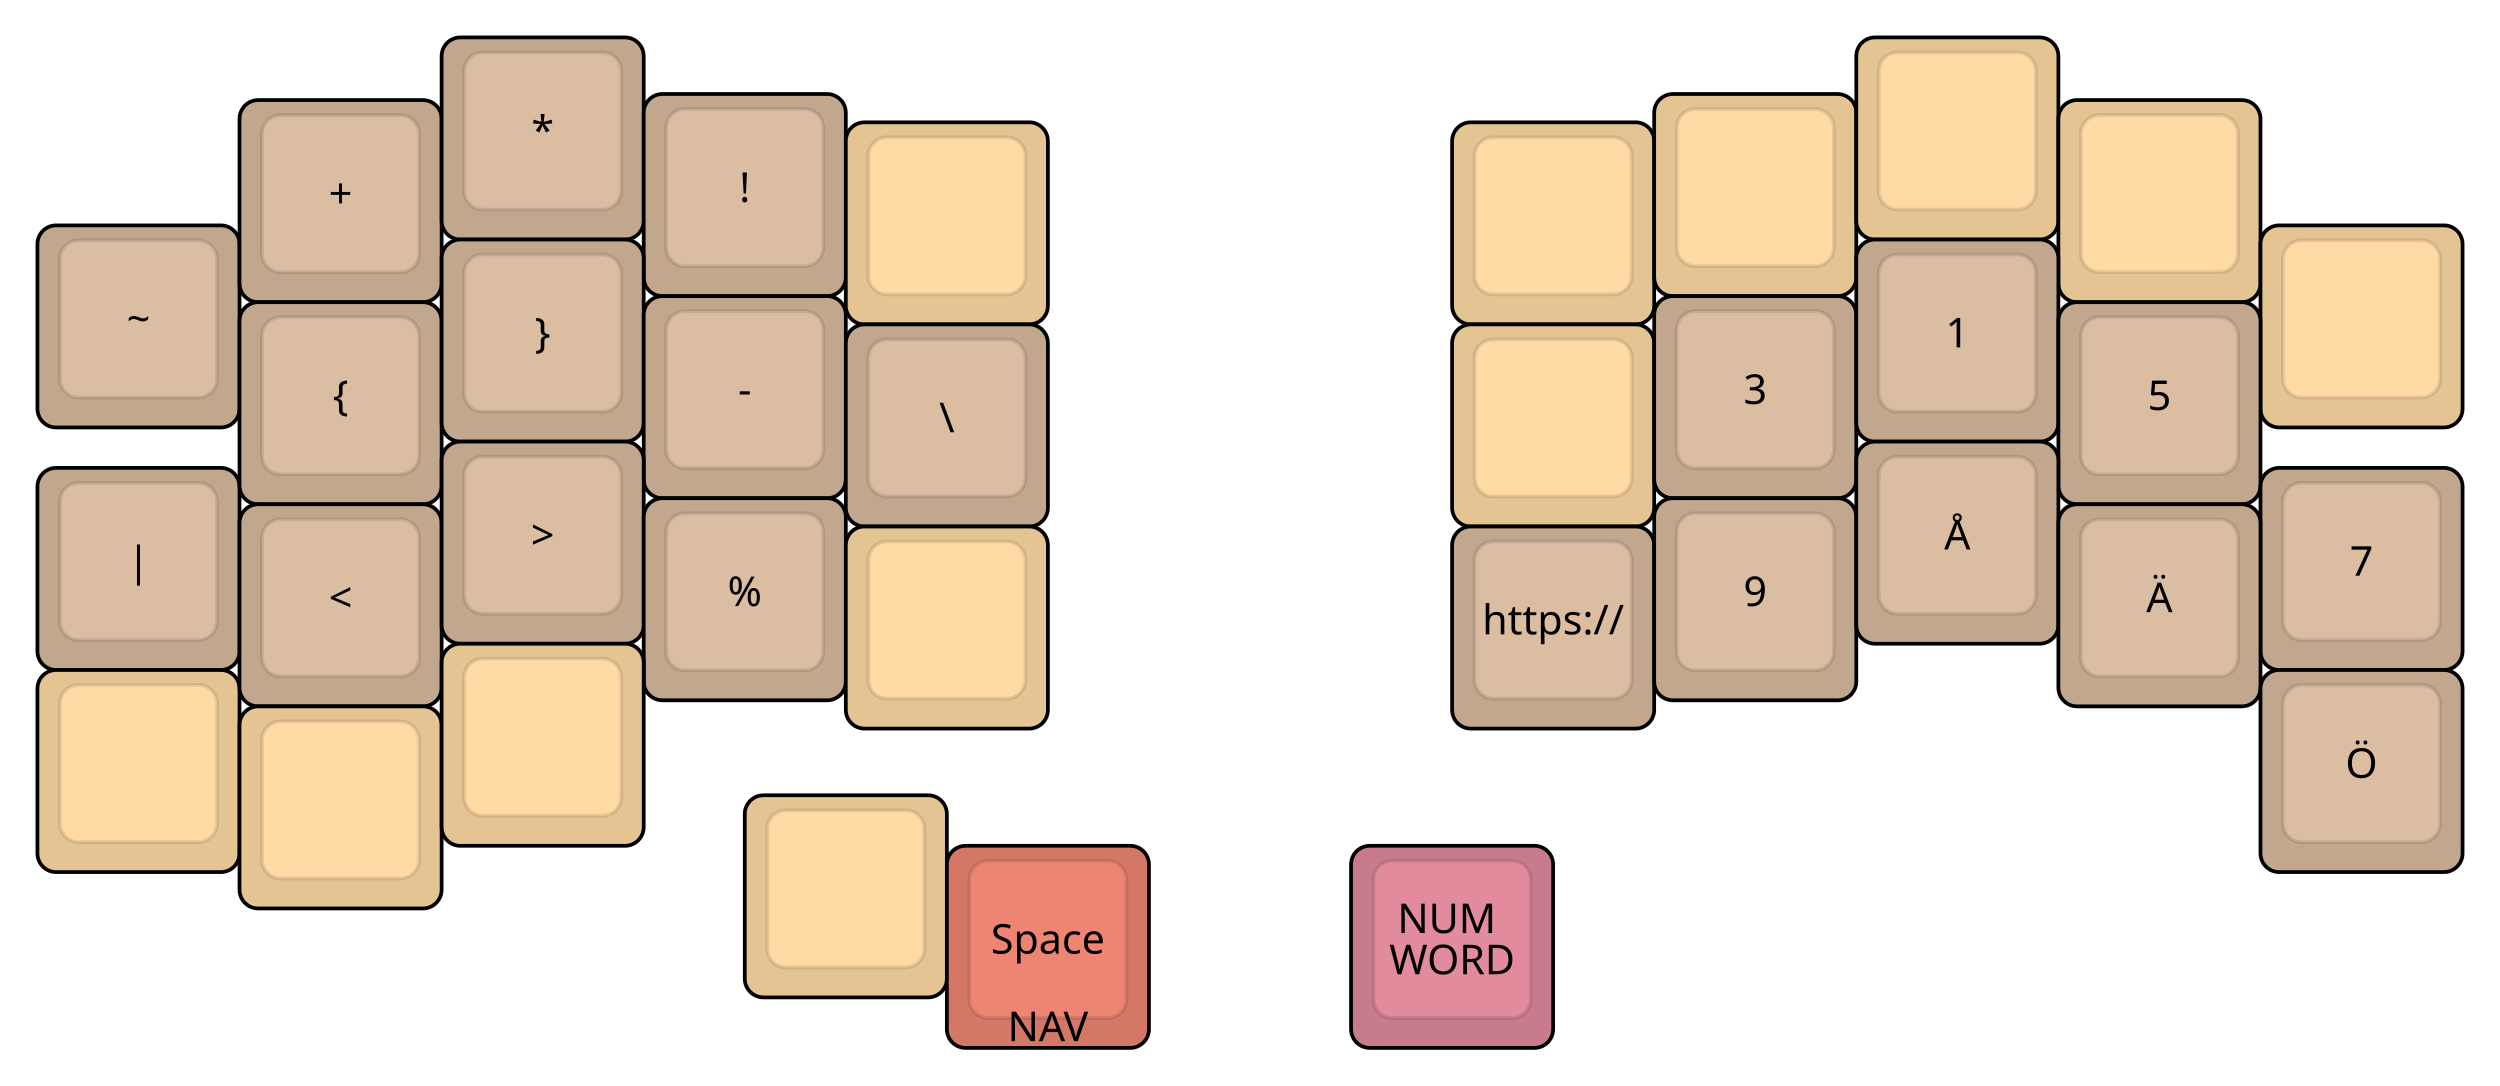
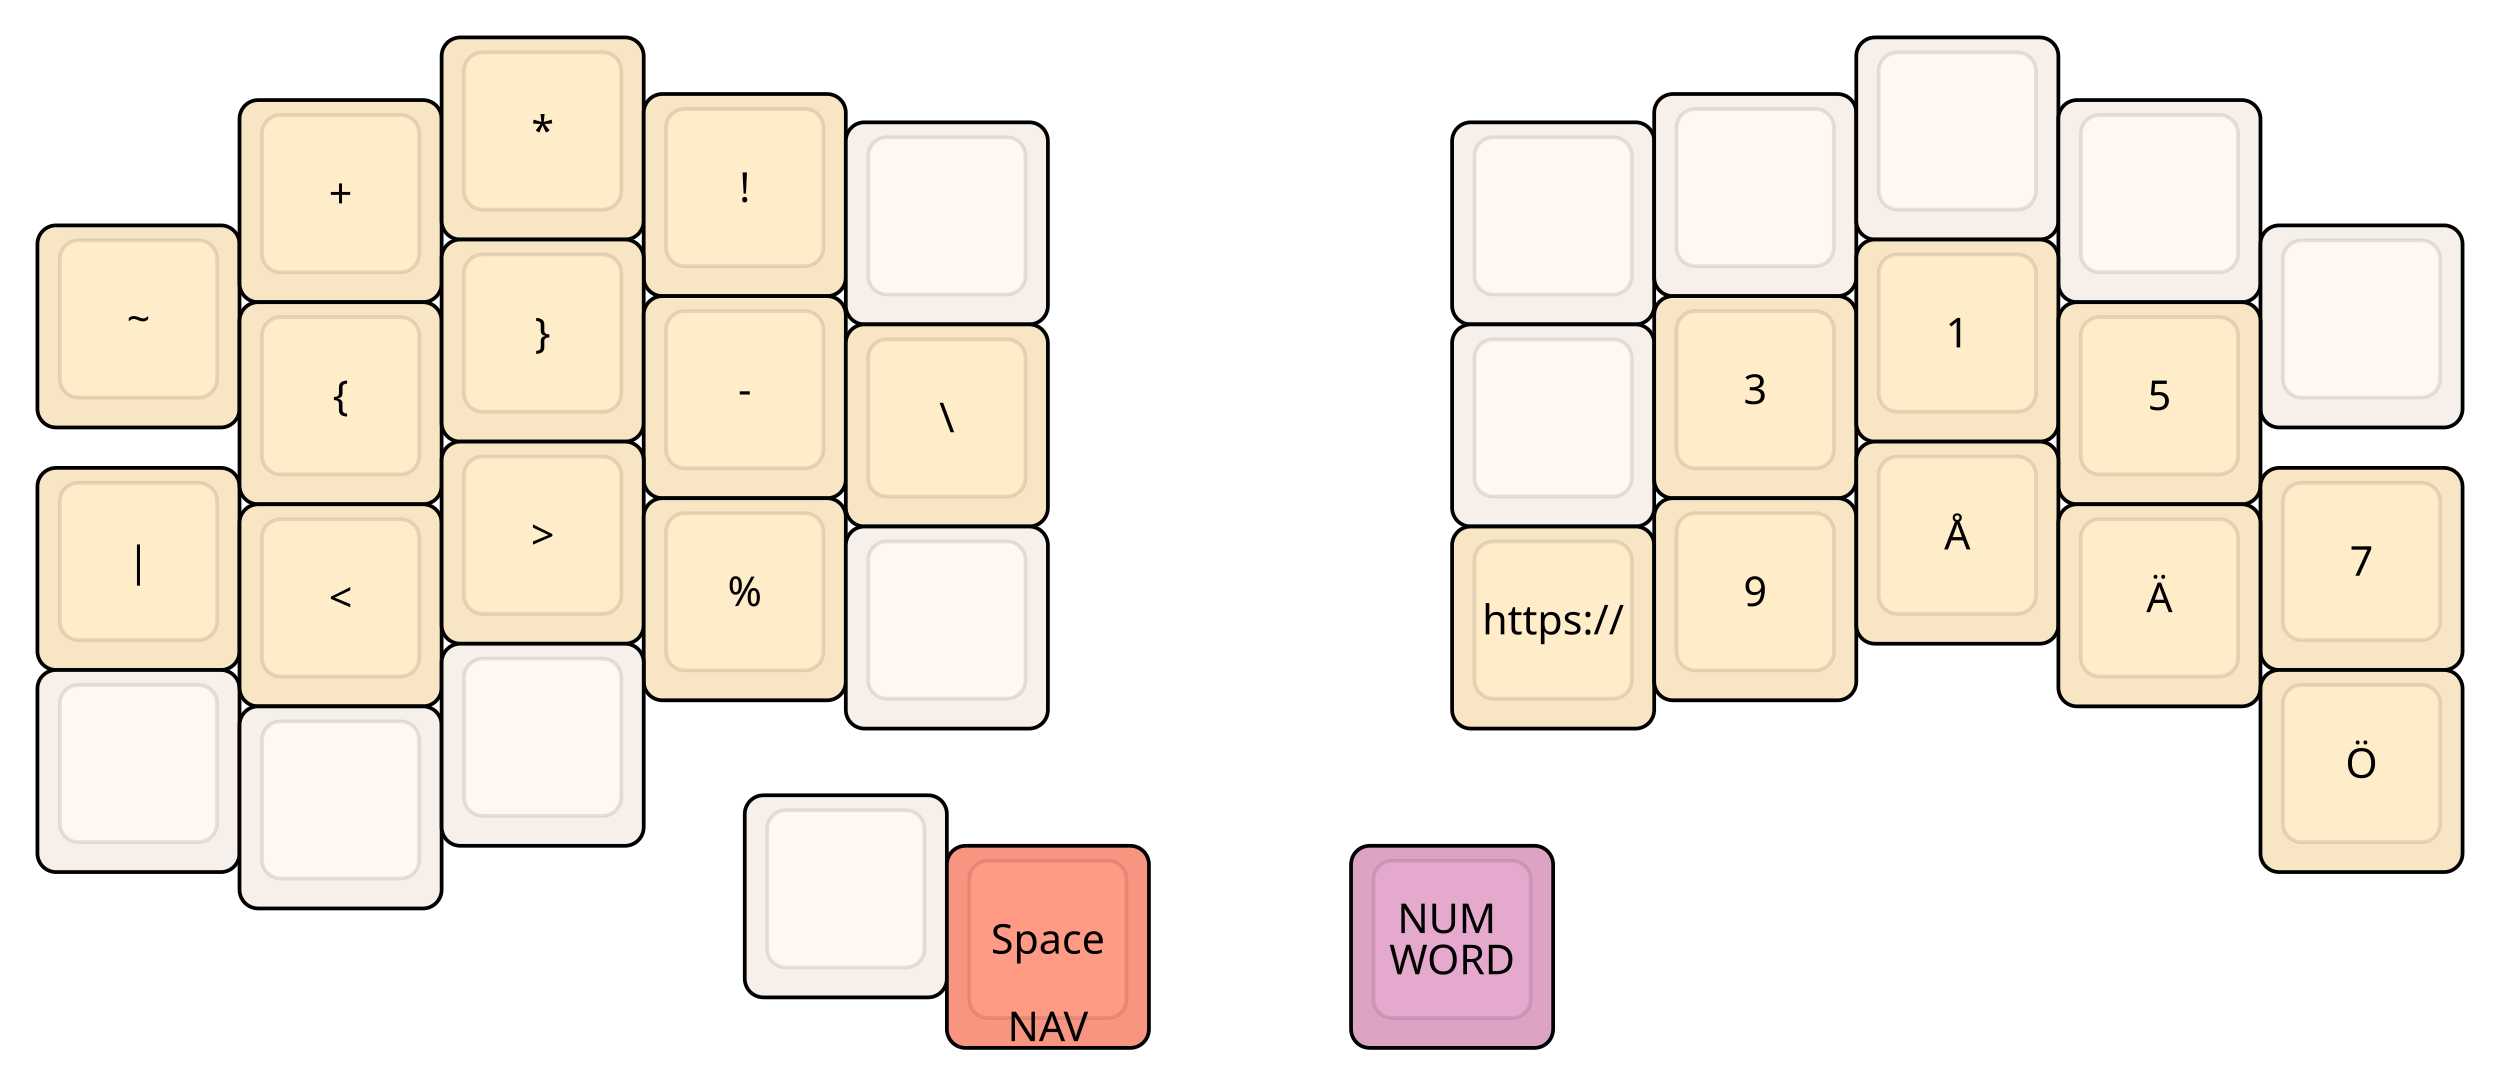
<svg xmlns="http://www.w3.org/2000/svg" width="668px" height="290x" viewBox="0 0 668 290">
  <style type="text/css">
    .keycap .border { stroke: black; stroke-width: 1; }
    .keycap .inner.border { stroke: rgba(0,0,0,.1); }
    .keycap { font-family: sans-serif; font-size: 11px}
    .combos .keycap { font-size: 8px}
  </style>
  <g class="keycap default">
-     <rect x="10" y="60.22" width="54" height="54" rx="5" fill="#c1a78e" class="outer border" />
-     <rect x="16" y="64.22" width="42" height="42" rx="5" fill="#dbbda1" class="inner border" />
+     <rect x="10" y="60.22" width="54" height="54" rx="5" fill="#f7e5c3" class="outer border" />
+     <rect x="16" y="64.22" width="42" height="42" rx="5" fill="#ffecc9" class="inner border" />
    <text x="37" y="85.22" text-anchor="middle" dominant-baseline="middle" class="main">
      <tspan x="37" dy="0">~</tspan>
    </text>
  </g>
  <g class="keycap default">
-     <rect x="64" y="26.74" width="54" height="54" rx="5" fill="#c1a78e" class="outer border" />
-     <rect x="70" y="30.74" width="42" height="42" rx="5" fill="#dbbda1" class="inner border" />
+     <rect x="64" y="26.74" width="54" height="54" rx="5" fill="#f7e5c3" class="outer border" />
+     <rect x="70" y="30.74" width="42" height="42" rx="5" fill="#ffecc9" class="inner border" />
    <text x="91" y="51.74" text-anchor="middle" dominant-baseline="middle" class="main">
      <tspan x="91" dy="0">+</tspan>
    </text>
  </g>
  <g class="keycap default">
-     <rect x="118" y="10" width="54" height="54" rx="5" fill="#c1a78e" class="outer border" />
-     <rect x="124" y="14" width="42" height="42" rx="5" fill="#dbbda1" class="inner border" />
+     <rect x="118" y="10" width="54" height="54" rx="5" fill="#f7e5c3" class="outer border" />
+     <rect x="124" y="14" width="42" height="42" rx="5" fill="#ffecc9" class="inner border" />
    <text x="145" y="35" text-anchor="middle" dominant-baseline="middle" class="main">
      <tspan x="145" dy="0">*</tspan>
    </text>
  </g>
  <g class="keycap default">
-     <rect x="172" y="25.12" width="54" height="54" rx="5" fill="#c1a78e" class="outer border" />
-     <rect x="178" y="29.12" width="42" height="42" rx="5" fill="#dbbda1" class="inner border" />
+     <rect x="172" y="25.12" width="54" height="54" rx="5" fill="#f7e5c3" class="outer border" />
+     <rect x="178" y="29.12" width="42" height="42" rx="5" fill="#ffecc9" class="inner border" />
    <text x="199" y="50.12" text-anchor="middle" dominant-baseline="middle" class="main">
      <tspan x="199" dy="0">!</tspan>
    </text>
  </g>
  <g class="keycap combo_background">
-     <rect x="226" y="32.68" width="54" height="54" rx="5" fill="#e5c494" class="outer border" />
-     <rect x="232" y="36.68" width="42" height="42" rx="5" fill="#ffdaa4" class="inner border" />
-   </g>
-   <g class="keycap combo_background">
-     <rect x="388" y="32.68" width="54" height="54" rx="5" fill="#e5c494" class="outer border" />
-     <rect x="394" y="36.68" width="42" height="42" rx="5" fill="#ffdaa4" class="inner border" />
-   </g>
-   <g class="keycap combo_background">
-     <rect x="442" y="25.12" width="54" height="54" rx="5" fill="#e5c494" class="outer border" />
-     <rect x="448" y="29.12" width="42" height="42" rx="5" fill="#ffdaa4" class="inner border" />
-   </g>
-   <g class="keycap combo_background">
-     <rect x="496" y="10" width="54" height="54" rx="5" fill="#e5c494" class="outer border" />
-     <rect x="502" y="14" width="42" height="42" rx="5" fill="#ffdaa4" class="inner border" />
-   </g>
-   <g class="keycap combo_background">
-     <rect x="550" y="26.74" width="54" height="54" rx="5" fill="#e5c494" class="outer border" />
-     <rect x="556" y="30.74" width="42" height="42" rx="5" fill="#ffdaa4" class="inner border" />
-   </g>
-   <g class="keycap combo_background">
-     <rect x="604" y="60.22" width="54" height="54" rx="5" fill="#e5c494" class="outer border" />
-     <rect x="610" y="64.22" width="42" height="42" rx="5" fill="#ffdaa4" class="inner border" />
-   </g>
-   <g class="keycap default">
-     <rect x="10" y="125.02" width="54" height="54" rx="5" fill="#c1a78e" class="outer border" />
-     <rect x="16" y="129.02" width="42" height="42" rx="5" fill="#dbbda1" class="inner border" />
+     <rect x="226" y="32.68" width="54" height="54" rx="5" fill="#f7f0ea" class="outer border" />
+     <rect x="232" y="36.68" width="42" height="42" rx="5" fill="#fff7f1" class="inner border" />
+   </g>
+   <g class="keycap combo_background">
+     <rect x="388" y="32.68" width="54" height="54" rx="5" fill="#f7f0ea" class="outer border" />
+     <rect x="394" y="36.68" width="42" height="42" rx="5" fill="#fff7f1" class="inner border" />
+   </g>
+   <g class="keycap combo_background">
+     <rect x="442" y="25.12" width="54" height="54" rx="5" fill="#f7f0ea" class="outer border" />
+     <rect x="448" y="29.12" width="42" height="42" rx="5" fill="#fff7f1" class="inner border" />
+   </g>
+   <g class="keycap combo_background">
+     <rect x="496" y="10" width="54" height="54" rx="5" fill="#f7f0ea" class="outer border" />
+     <rect x="502" y="14" width="42" height="42" rx="5" fill="#fff7f1" class="inner border" />
+   </g>
+   <g class="keycap combo_background">
+     <rect x="550" y="26.74" width="54" height="54" rx="5" fill="#f7f0ea" class="outer border" />
+     <rect x="556" y="30.74" width="42" height="42" rx="5" fill="#fff7f1" class="inner border" />
+   </g>
+   <g class="keycap combo_background">
+     <rect x="604" y="60.22" width="54" height="54" rx="5" fill="#f7f0ea" class="outer border" />
+     <rect x="610" y="64.22" width="42" height="42" rx="5" fill="#fff7f1" class="inner border" />
+   </g>
+   <g class="keycap default">
+     <rect x="10" y="125.02" width="54" height="54" rx="5" fill="#f7e5c3" class="outer border" />
+     <rect x="16" y="129.02" width="42" height="42" rx="5" fill="#ffecc9" class="inner border" />
    <text x="37" y="150.02" text-anchor="middle" dominant-baseline="middle" class="main">
      <tspan x="37" dy="0">|</tspan>
    </text>
  </g>
  <g class="keycap default">
-     <rect x="64" y="80.74" width="54" height="54" rx="5" fill="#c1a78e" class="outer border" />
-     <rect x="70" y="84.74" width="42" height="42" rx="5" fill="#dbbda1" class="inner border" />
+     <rect x="64" y="80.74" width="54" height="54" rx="5" fill="#f7e5c3" class="outer border" />
+     <rect x="70" y="84.74" width="42" height="42" rx="5" fill="#ffecc9" class="inner border" />
    <text x="91" y="105.74" text-anchor="middle" dominant-baseline="middle" class="main">
      <tspan x="91" dy="0">{</tspan>
    </text>
  </g>
  <g class="keycap default">
-     <rect x="118" y="64" width="54" height="54" rx="5" fill="#c1a78e" class="outer border" />
-     <rect x="124" y="68" width="42" height="42" rx="5" fill="#dbbda1" class="inner border" />
+     <rect x="118" y="64" width="54" height="54" rx="5" fill="#f7e5c3" class="outer border" />
+     <rect x="124" y="68" width="42" height="42" rx="5" fill="#ffecc9" class="inner border" />
    <text x="145" y="89" text-anchor="middle" dominant-baseline="middle" class="main">
      <tspan x="145" dy="0">}</tspan>
    </text>
  </g>
  <g class="keycap default">
-     <rect x="172" y="79.12" width="54" height="54" rx="5" fill="#c1a78e" class="outer border" />
-     <rect x="178" y="83.12" width="42" height="42" rx="5" fill="#dbbda1" class="inner border" />
+     <rect x="172" y="79.12" width="54" height="54" rx="5" fill="#f7e5c3" class="outer border" />
+     <rect x="178" y="83.12" width="42" height="42" rx="5" fill="#ffecc9" class="inner border" />
    <text x="199" y="104.12" text-anchor="middle" dominant-baseline="middle" class="main">
      <tspan x="199" dy="0">-</tspan>
    </text>
  </g>
  <g class="keycap default">
-     <rect x="226" y="86.68" width="54" height="54" rx="5" fill="#c1a78e" class="outer border" />
-     <rect x="232" y="90.68" width="42" height="42" rx="5" fill="#dbbda1" class="inner border" />
+     <rect x="226" y="86.68" width="54" height="54" rx="5" fill="#f7e5c3" class="outer border" />
+     <rect x="232" y="90.68" width="42" height="42" rx="5" fill="#ffecc9" class="inner border" />
    <text x="253" y="111.68" text-anchor="middle" dominant-baseline="middle" class="main">
      <tspan x="253" dy="0">\</tspan>
    </text>
  </g>
  <g class="keycap combo_background">
-     <rect x="388" y="86.68" width="54" height="54" rx="5" fill="#e5c494" class="outer border" />
-     <rect x="394" y="90.68" width="42" height="42" rx="5" fill="#ffdaa4" class="inner border" />
-   </g>
-   <g class="keycap default">
-     <rect x="442" y="79.12" width="54" height="54" rx="5" fill="#c1a78e" class="outer border" />
-     <rect x="448" y="83.12" width="42" height="42" rx="5" fill="#dbbda1" class="inner border" />
+     <rect x="388" y="86.68" width="54" height="54" rx="5" fill="#f7f0ea" class="outer border" />
+     <rect x="394" y="90.68" width="42" height="42" rx="5" fill="#fff7f1" class="inner border" />
+   </g>
+   <g class="keycap default">
+     <rect x="442" y="79.12" width="54" height="54" rx="5" fill="#f7e5c3" class="outer border" />
+     <rect x="448" y="83.12" width="42" height="42" rx="5" fill="#ffecc9" class="inner border" />
    <text x="469" y="104.12" text-anchor="middle" dominant-baseline="middle" class="main">
      <tspan x="469" dy="0">3</tspan>
    </text>
  </g>
  <g class="keycap default">
-     <rect x="496" y="64" width="54" height="54" rx="5" fill="#c1a78e" class="outer border" />
-     <rect x="502" y="68" width="42" height="42" rx="5" fill="#dbbda1" class="inner border" />
+     <rect x="496" y="64" width="54" height="54" rx="5" fill="#f7e5c3" class="outer border" />
+     <rect x="502" y="68" width="42" height="42" rx="5" fill="#ffecc9" class="inner border" />
    <text x="523" y="89" text-anchor="middle" dominant-baseline="middle" class="main">
      <tspan x="523" dy="0">1</tspan>
    </text>
  </g>
  <g class="keycap default">
-     <rect x="550" y="80.74" width="54" height="54" rx="5" fill="#c1a78e" class="outer border" />
-     <rect x="556" y="84.74" width="42" height="42" rx="5" fill="#dbbda1" class="inner border" />
+     <rect x="550" y="80.74" width="54" height="54" rx="5" fill="#f7e5c3" class="outer border" />
+     <rect x="556" y="84.74" width="42" height="42" rx="5" fill="#ffecc9" class="inner border" />
    <text x="577" y="105.74" text-anchor="middle" dominant-baseline="middle" class="main">
      <tspan x="577" dy="0">5</tspan>
    </text>
  </g>
  <g class="keycap default">
-     <rect x="604" y="125.02" width="54" height="54" rx="5" fill="#c1a78e" class="outer border" />
-     <rect x="610" y="129.02" width="42" height="42" rx="5" fill="#dbbda1" class="inner border" />
+     <rect x="604" y="125.02" width="54" height="54" rx="5" fill="#f7e5c3" class="outer border" />
+     <rect x="610" y="129.02" width="42" height="42" rx="5" fill="#ffecc9" class="inner border" />
    <text x="631" y="150.02" text-anchor="middle" dominant-baseline="middle" class="main">
      <tspan x="631" dy="0">7</tspan>
    </text>
  </g>
  <g class="keycap combo_background">
-     <rect x="10" y="179.02" width="54" height="54" rx="5" fill="#e5c494" class="outer border" />
-     <rect x="16" y="183.02" width="42" height="42" rx="5" fill="#ffdaa4" class="inner border" />
-   </g>
-   <g class="keycap default">
-     <rect x="64" y="134.74" width="54" height="54" rx="5" fill="#c1a78e" class="outer border" />
-     <rect x="70" y="138.74" width="42" height="42" rx="5" fill="#dbbda1" class="inner border" />
+     <rect x="10" y="179.02" width="54" height="54" rx="5" fill="#f7f0ea" class="outer border" />
+     <rect x="16" y="183.02" width="42" height="42" rx="5" fill="#fff7f1" class="inner border" />
+   </g>
+   <g class="keycap default">
+     <rect x="64" y="134.74" width="54" height="54" rx="5" fill="#f7e5c3" class="outer border" />
+     <rect x="70" y="138.74" width="42" height="42" rx="5" fill="#ffecc9" class="inner border" />
    <text x="91" y="159.74" text-anchor="middle" dominant-baseline="middle" class="main">
      <tspan x="91" dy="0">&lt;</tspan>
    </text>
  </g>
  <g class="keycap default">
-     <rect x="118" y="118" width="54" height="54" rx="5" fill="#c1a78e" class="outer border" />
-     <rect x="124" y="122" width="42" height="42" rx="5" fill="#dbbda1" class="inner border" />
+     <rect x="118" y="118" width="54" height="54" rx="5" fill="#f7e5c3" class="outer border" />
+     <rect x="124" y="122" width="42" height="42" rx="5" fill="#ffecc9" class="inner border" />
    <text x="145" y="143" text-anchor="middle" dominant-baseline="middle" class="main">
      <tspan x="145" dy="0">&gt;</tspan>
    </text>
  </g>
  <g class="keycap default">
-     <rect x="172" y="133.12" width="54" height="54" rx="5" fill="#c1a78e" class="outer border" />
-     <rect x="178" y="137.12" width="42" height="42" rx="5" fill="#dbbda1" class="inner border" />
+     <rect x="172" y="133.12" width="54" height="54" rx="5" fill="#f7e5c3" class="outer border" />
+     <rect x="178" y="137.12" width="42" height="42" rx="5" fill="#ffecc9" class="inner border" />
    <text x="199" y="158.12" text-anchor="middle" dominant-baseline="middle" class="main">
      <tspan x="199" dy="0">%</tspan>
    </text>
  </g>
  <g class="keycap combo_background">
-     <rect x="226" y="140.68" width="54" height="54" rx="5" fill="#e5c494" class="outer border" />
-     <rect x="232" y="144.68" width="42" height="42" rx="5" fill="#ffdaa4" class="inner border" />
-   </g>
-   <g class="keycap default">
-     <rect x="388" y="140.68" width="54" height="54" rx="5" fill="#c1a78e" class="outer border" />
-     <rect x="394" y="144.68" width="42" height="42" rx="5" fill="#dbbda1" class="inner border" />
+     <rect x="226" y="140.68" width="54" height="54" rx="5" fill="#f7f0ea" class="outer border" />
+     <rect x="232" y="144.68" width="42" height="42" rx="5" fill="#fff7f1" class="inner border" />
+   </g>
+   <g class="keycap default">
+     <rect x="388" y="140.68" width="54" height="54" rx="5" fill="#f7e5c3" class="outer border" />
+     <rect x="394" y="144.68" width="42" height="42" rx="5" fill="#ffecc9" class="inner border" />
    <text x="415" y="165.68" text-anchor="middle" dominant-baseline="middle" class="main">
      <tspan x="415" dy="0">https://</tspan>
    </text>
  </g>
  <g class="keycap default">
-     <rect x="442" y="133.12" width="54" height="54" rx="5" fill="#c1a78e" class="outer border" />
-     <rect x="448" y="137.12" width="42" height="42" rx="5" fill="#dbbda1" class="inner border" />
+     <rect x="442" y="133.12" width="54" height="54" rx="5" fill="#f7e5c3" class="outer border" />
+     <rect x="448" y="137.12" width="42" height="42" rx="5" fill="#ffecc9" class="inner border" />
    <text x="469" y="158.12" text-anchor="middle" dominant-baseline="middle" class="main">
      <tspan x="469" dy="0">9</tspan>
    </text>
  </g>
  <g class="keycap default">
-     <rect x="496" y="118" width="54" height="54" rx="5" fill="#c1a78e" class="outer border" />
-     <rect x="502" y="122" width="42" height="42" rx="5" fill="#dbbda1" class="inner border" />
+     <rect x="496" y="118" width="54" height="54" rx="5" fill="#f7e5c3" class="outer border" />
+     <rect x="502" y="122" width="42" height="42" rx="5" fill="#ffecc9" class="inner border" />
    <text x="523" y="143" text-anchor="middle" dominant-baseline="middle" class="main">
      <tspan x="523" dy="0">Å</tspan>
    </text>
  </g>
  <g class="keycap default">
-     <rect x="550" y="134.74" width="54" height="54" rx="5" fill="#c1a78e" class="outer border" />
-     <rect x="556" y="138.74" width="42" height="42" rx="5" fill="#dbbda1" class="inner border" />
+     <rect x="550" y="134.74" width="54" height="54" rx="5" fill="#f7e5c3" class="outer border" />
+     <rect x="556" y="138.74" width="42" height="42" rx="5" fill="#ffecc9" class="inner border" />
    <text x="577" y="159.74" text-anchor="middle" dominant-baseline="middle" class="main">
      <tspan x="577" dy="0">Ä</tspan>
    </text>
  </g>
  <g class="keycap default">
-     <rect x="604" y="179.02" width="54" height="54" rx="5" fill="#c1a78e" class="outer border" />
-     <rect x="610" y="183.02" width="42" height="42" rx="5" fill="#dbbda1" class="inner border" />
+     <rect x="604" y="179.02" width="54" height="54" rx="5" fill="#f7e5c3" class="outer border" />
+     <rect x="610" y="183.02" width="42" height="42" rx="5" fill="#ffecc9" class="inner border" />
    <text x="631" y="204.02" text-anchor="middle" dominant-baseline="middle" class="main">
      <tspan x="631" dy="0">Ö</tspan>
    </text>
  </g>
  <g class="keycap combo_background">
-     <rect x="64" y="188.74" width="54" height="54" rx="5" fill="#e5c494" class="outer border" />
-     <rect x="70" y="192.74" width="42" height="42" rx="5" fill="#ffdaa4" class="inner border" />
-   </g>
-   <g class="keycap combo_background">
-     <rect x="118" y="172" width="54" height="54" rx="5" fill="#e5c494" class="outer border" />
-     <rect x="124" y="176" width="42" height="42" rx="5" fill="#ffdaa4" class="inner border" />
-   </g>
-   <g class="keycap combo_background">
-     <rect x="199" y="212.5" width="54" height="54" rx="5" fill="#e5c494" class="outer border" />
-     <rect x="205" y="216.5" width="42" height="42" rx="5" fill="#ffdaa4" class="inner border" />
+     <rect x="64" y="188.74" width="54" height="54" rx="5" fill="#f7f0ea" class="outer border" />
+     <rect x="70" y="192.74" width="42" height="42" rx="5" fill="#fff7f1" class="inner border" />
+   </g>
+   <g class="keycap combo_background">
+     <rect x="118" y="172" width="54" height="54" rx="5" fill="#f7f0ea" class="outer border" />
+     <rect x="124" y="176" width="42" height="42" rx="5" fill="#fff7f1" class="inner border" />
+   </g>
+   <g class="keycap combo_background">
+     <rect x="199" y="212.5" width="54" height="54" rx="5" fill="#f7f0ea" class="outer border" />
+     <rect x="205" y="216.5" width="42" height="42" rx="5" fill="#fff7f1" class="inner border" />
  </g>
  <g class="keycap active_layer">
-     <rect x="253" y="226" width="54" height="54" rx="5" fill="#d47766" class="outer border" />
-     <rect x="259" y="230" width="42" height="42" rx="5" fill="#ee8572" class="inner border" />
+     <rect x="253" y="226" width="54" height="54" rx="5" fill="#f79581" class="outer border" />
+     <rect x="259" y="230" width="42" height="42" rx="5" fill="#ff9a85" class="inner border" />
    <text x="280" y="251" text-anchor="middle" dominant-baseline="middle" class="main">
      <tspan x="280" dy="0">Space</tspan>
    </text>
    <text x="280" y="278.2" text-anchor="middle" class="sub">NAV</text>
  </g>
  <g class="keycap layer_toggle">
-     <rect x="361" y="226" width="54" height="54" rx="5" fill="#c77b8b" class="outer border" />
-     <rect x="367" y="230" width="42" height="42" rx="5" fill="#e18b9d" class="inner border" />
+     <rect x="361" y="226" width="54" height="54" rx="5" fill="#dca3c5" class="outer border" />
+     <rect x="367" y="230" width="42" height="42" rx="5" fill="#e4a9cc" class="inner border" />
    <text x="388" y="245.5" text-anchor="middle" dominant-baseline="middle" class="main">
      <tspan x="388" dy="0">NUM</tspan>
      <tspan x="388" dy="11">WORD</tspan>
    </text>
  </g>
</svg>
